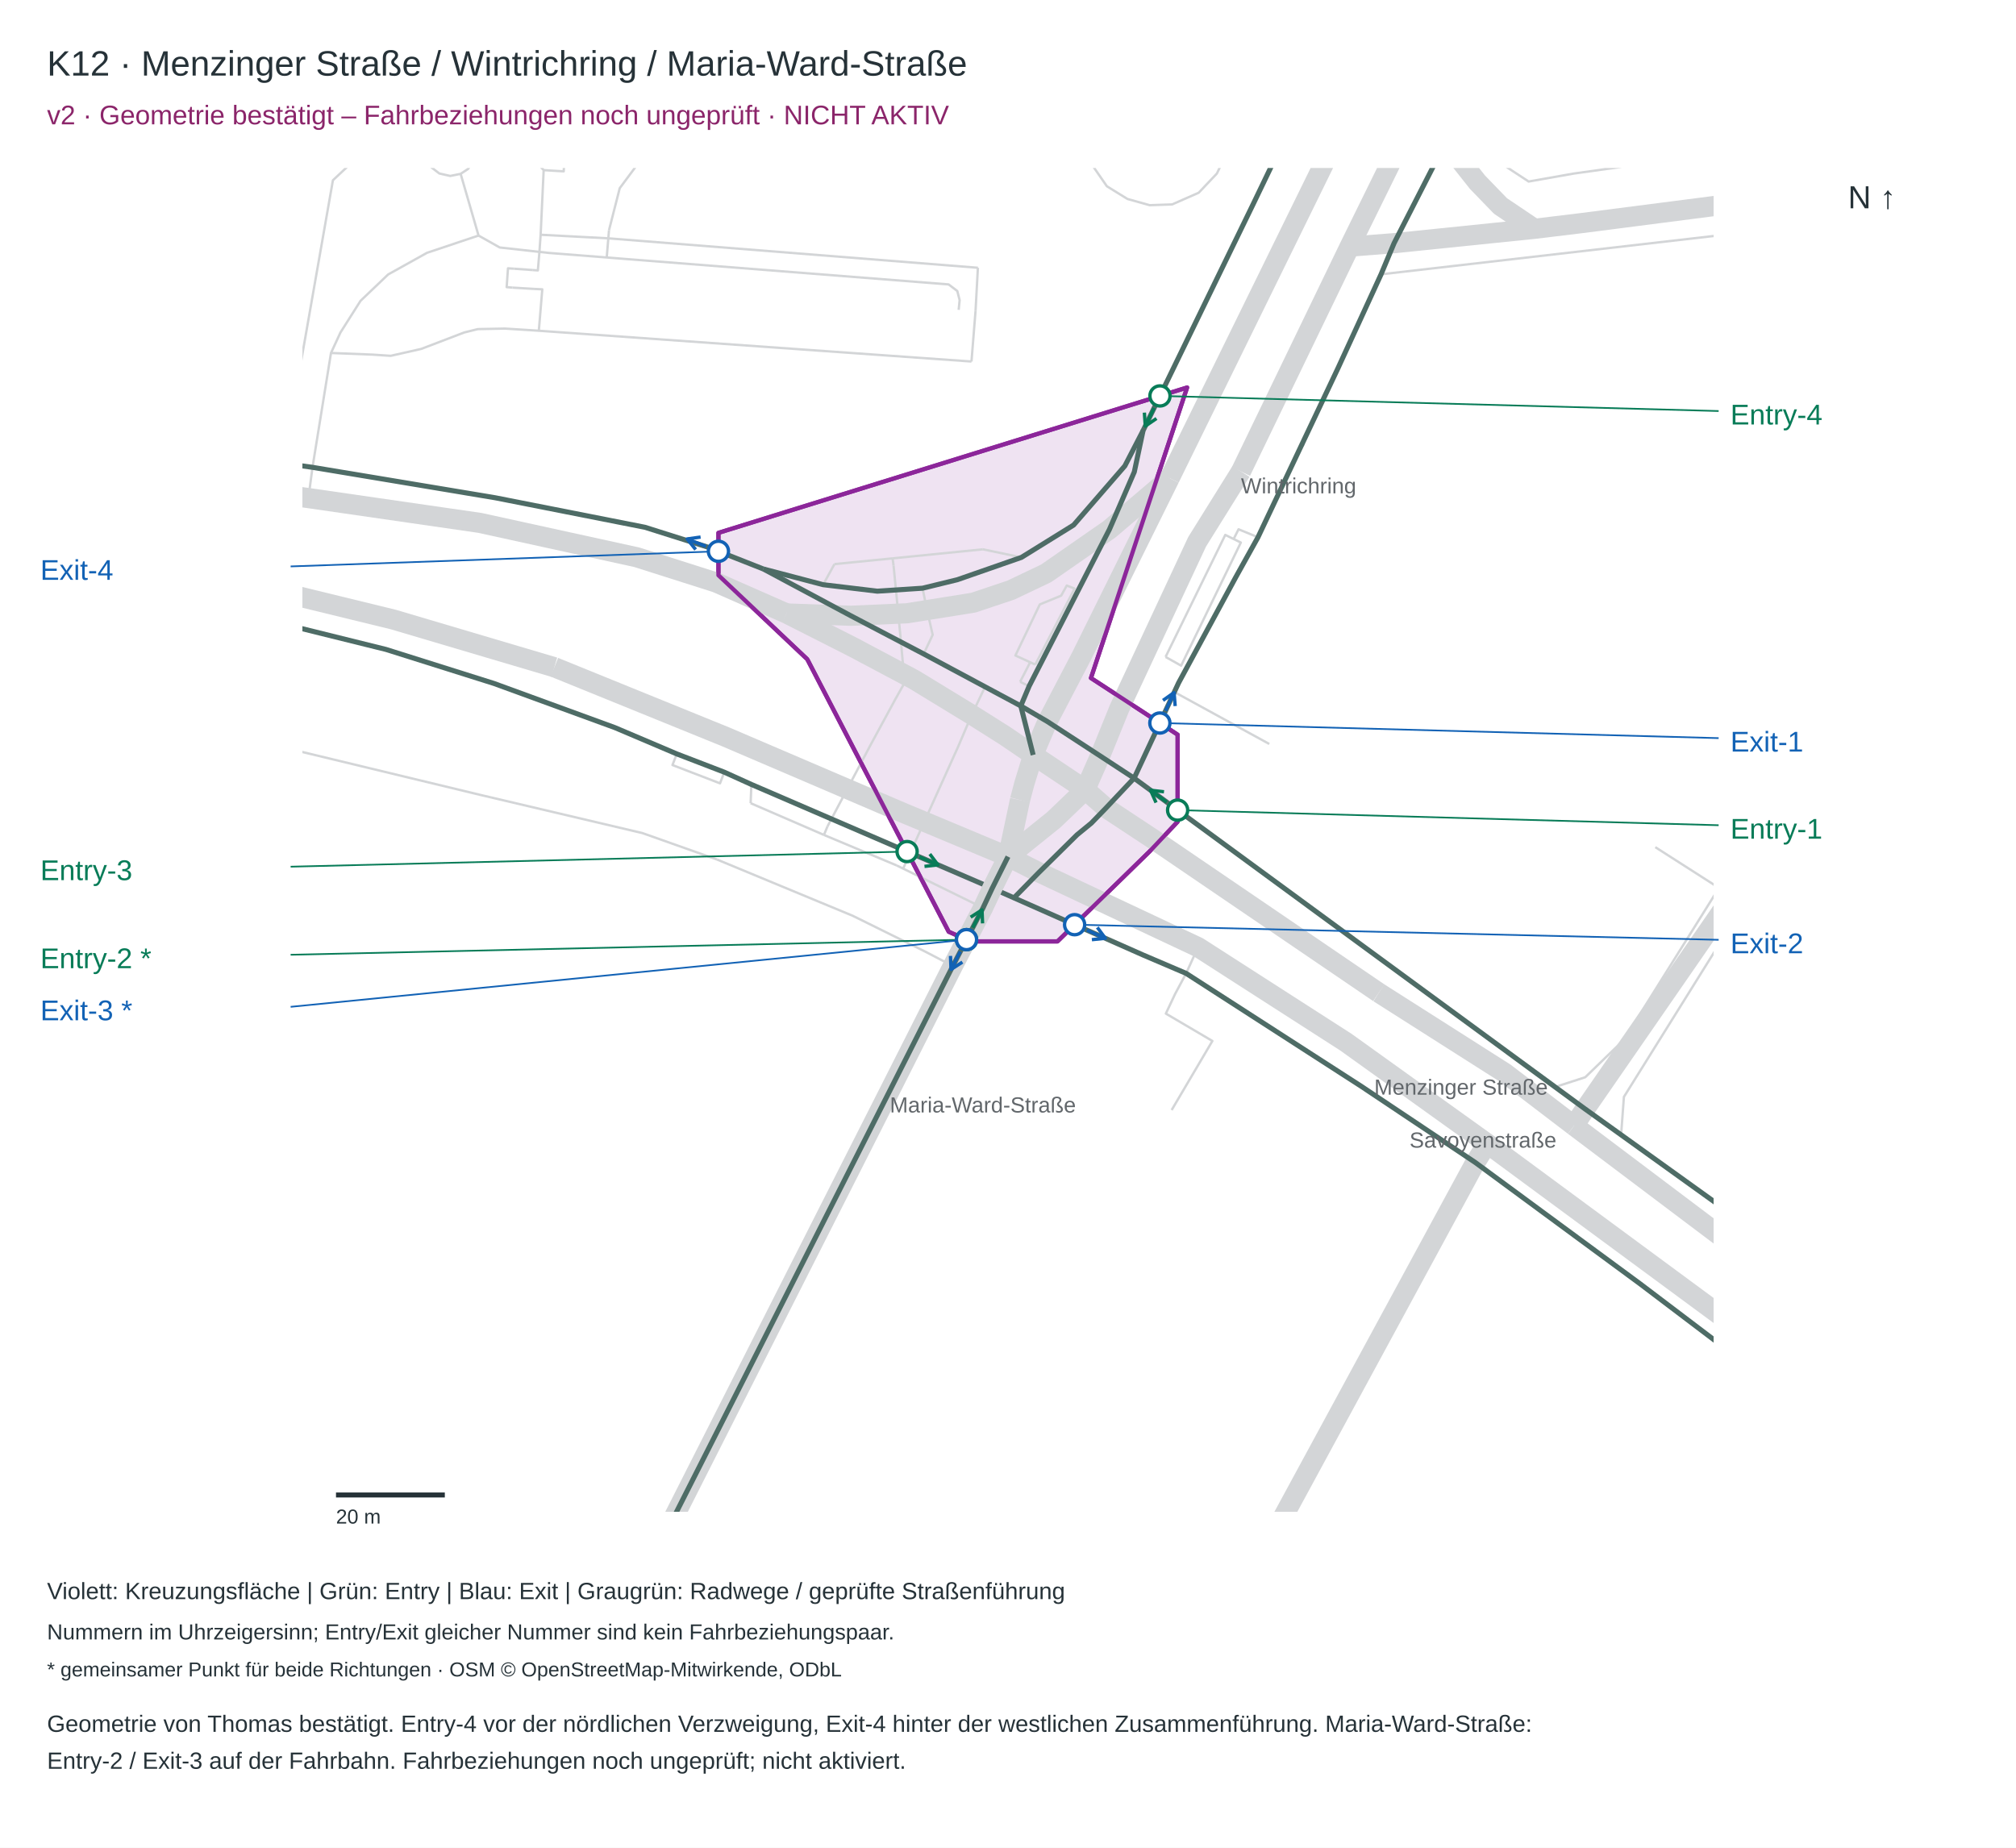
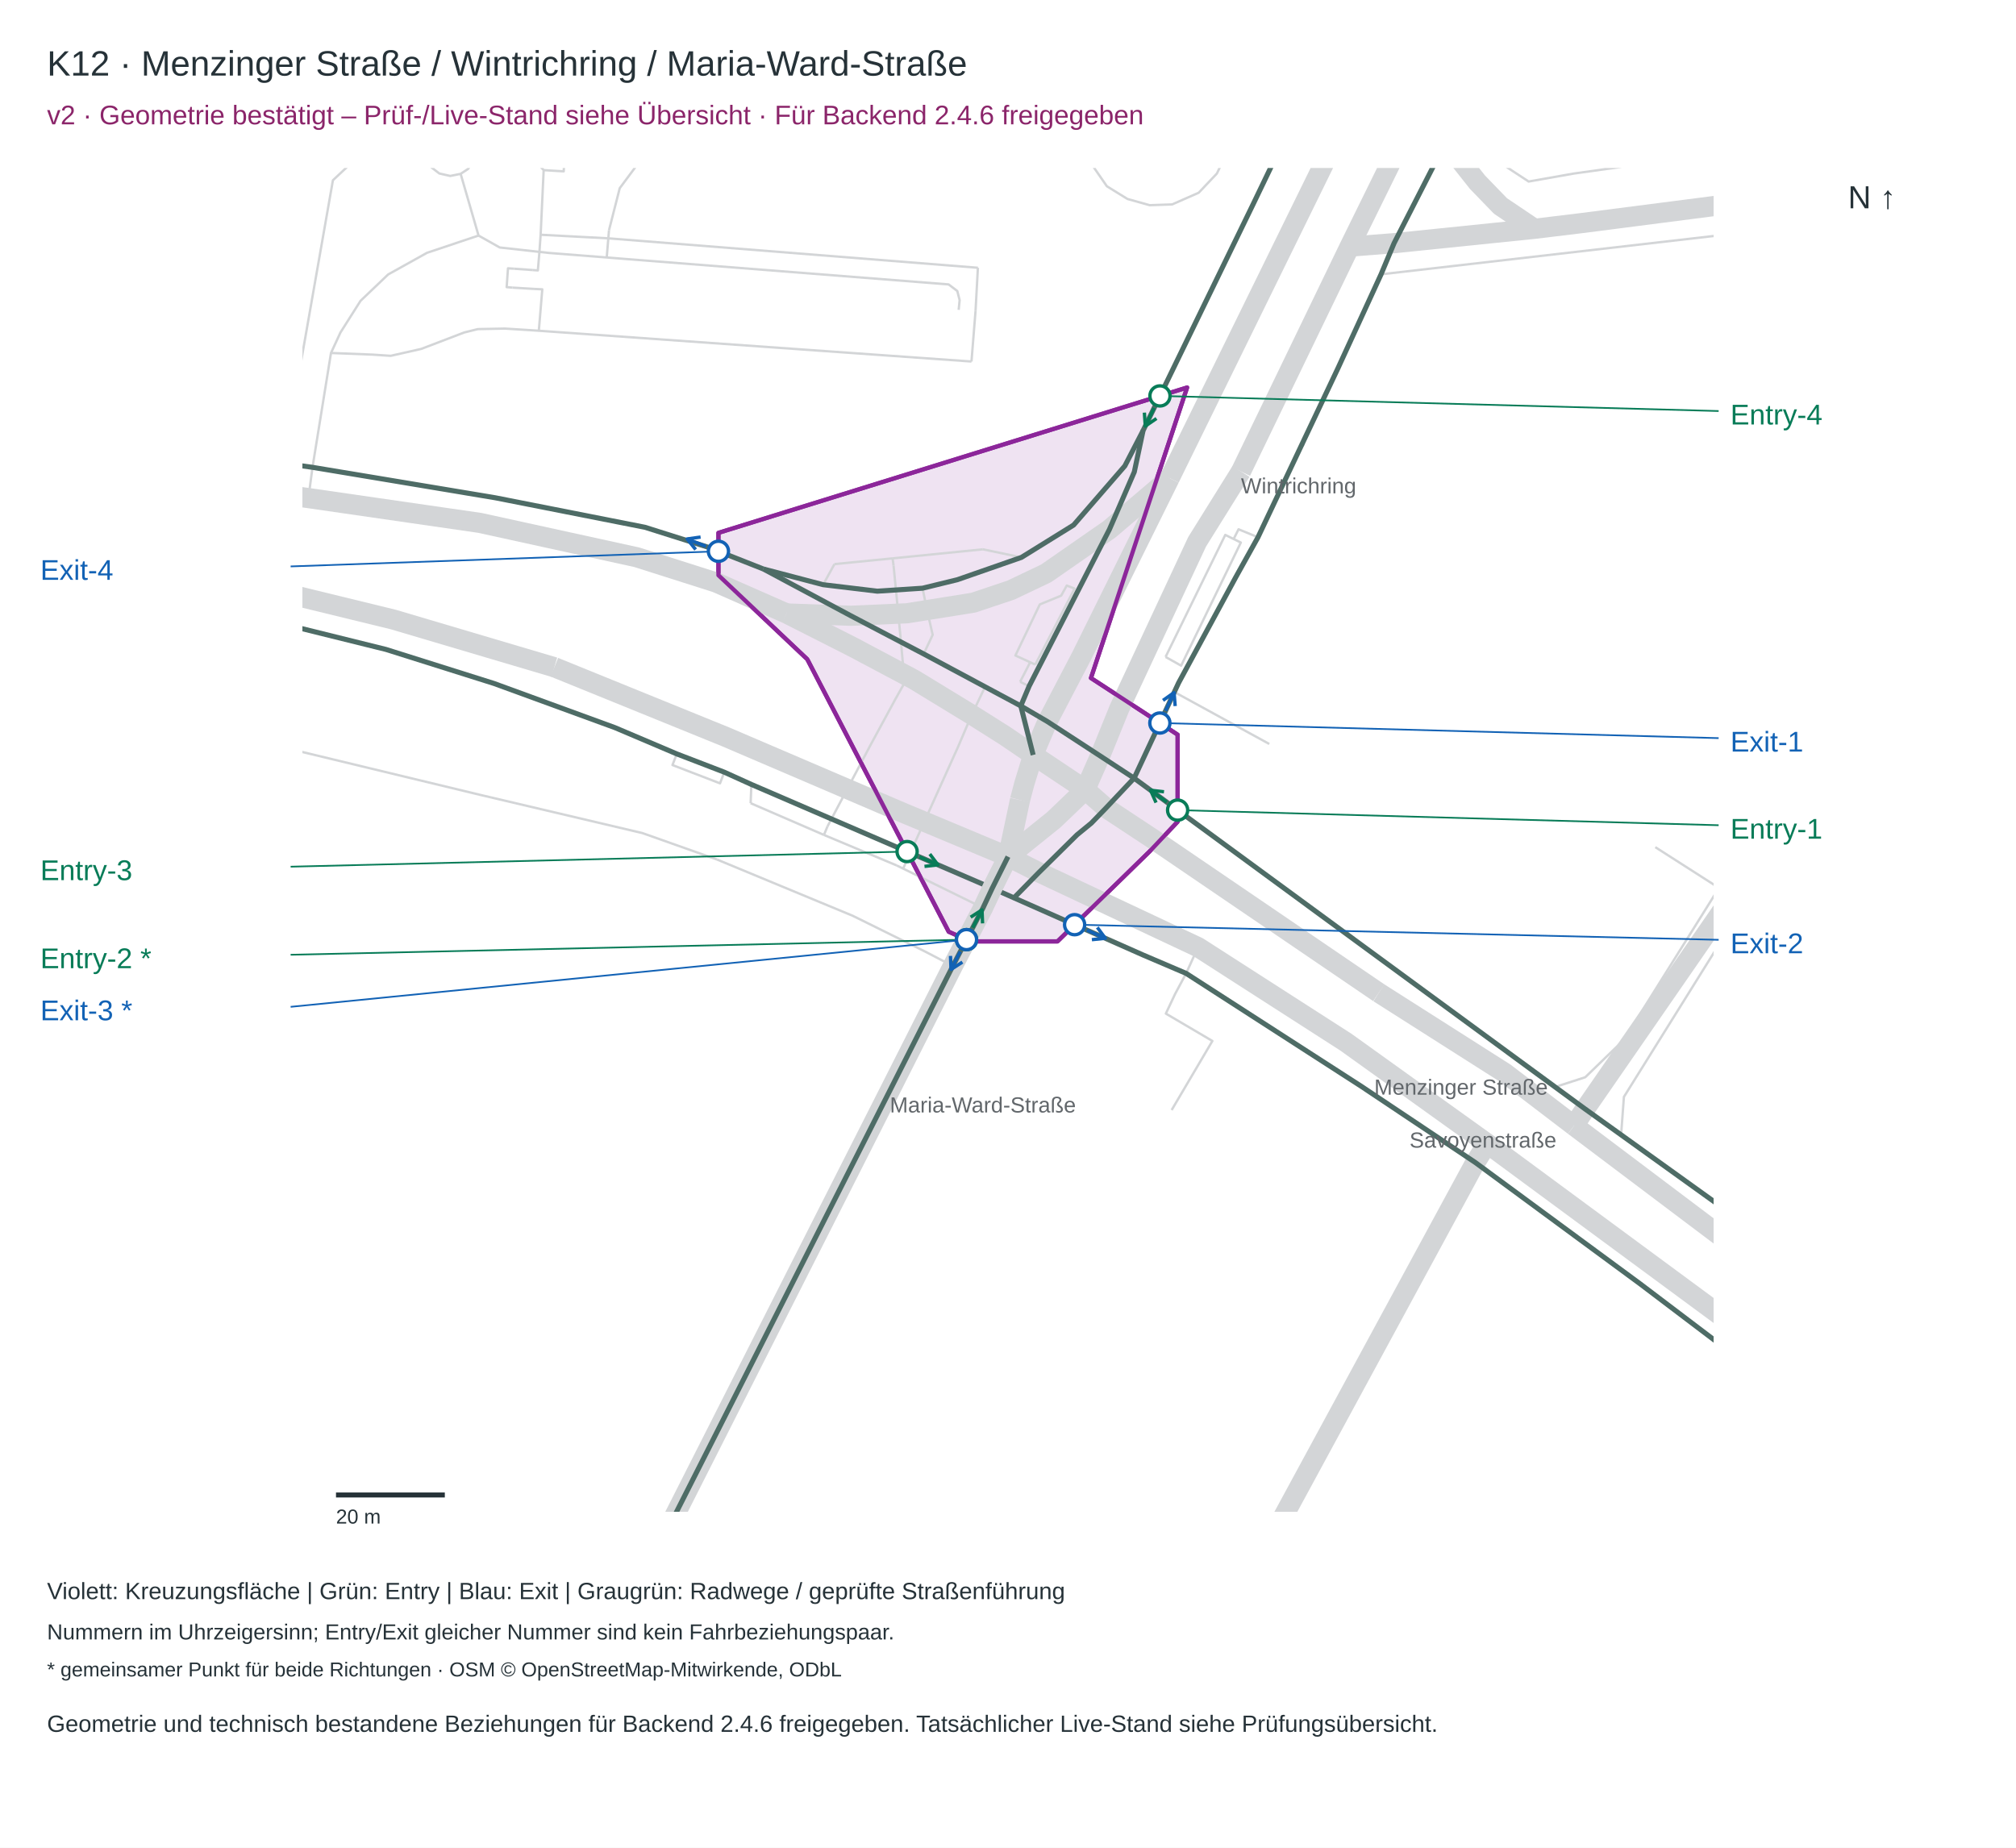
<svg xmlns="http://www.w3.org/2000/svg" width="1200" height="1100" viewBox="0 0 1200 1100">
  <rect width="1200" height="1100" fill="white" />
  <defs>
    <clipPath id="map">
      <rect x="180" y="100" width="840" height="800" />
    </clipPath>
  </defs>
  <text x="28" y="45" font-family="Arial,sans-serif" font-size="21" fill="#263238">K12 · Menzinger Straße / Wintrichring / Maria-Ward-Straße</text>
-   <text x="28" y="74" font-family="Arial,sans-serif" font-size="16" fill="#8b256a">v2 · Geometrie bestätigt – Fahrbeziehungen noch ungeprüft · NICHT AKTIV</text>
+   <text x="28" y="74" font-family="Arial,sans-serif" font-size="16" fill="#8b256a">v2 · Geometrie bestätigt – Prüf-/Live-Stand siehe Übersicht · Für Backend 2.4.6 freigegeben</text>
  <g clip-path="url(#map)">
    <polygon points="480.54,392.49 564.71,554.69 577.65,560.43 629.47,560.43 684.25,506.92 700.97,489.18 700.97,437.36 680.74,424.1 649.38,403.65 706.61,230.69 427.64,317.22 427.64,342.46 480.54,392.49" fill="#efe3f2" stroke="#8c269a" stroke-width="2.5" stroke-linejoin="round" />
    <polyline points="600.0,510.0 627.32,488.01 635.16,480.51 645.96,470.12" fill="none" stroke="#d3d5d7" stroke-width="12" stroke-linejoin="round" />
    <polyline points="936.92,670.19 943.51,660.2 1030.88,533.83 1100.42,416.15 1104.83,408.58 1109.56,399.24 1215.11,191.13 1223.14,153.17 1221.99,114.23 1221.48,96.74" fill="none" stroke="#d3d5d7" stroke-width="12" stroke-linejoin="round" />
    <polyline points="1878.73,1094.95 1862.14,1072.66 1755.96,927.8 1652.24,788.84 1609.8,745.4 1514.52,660.53 1403.1,581.71 1391.39,574.97 1256.69,497.38 1242.17,489.02 1124.21,421.05 1114.57,414.85 1104.83,408.58" fill="none" stroke="#d3d5d7" stroke-width="12" stroke-linejoin="round" />
    <polyline points="183.58,296.52 186.01,278.21 197.02,210.14 202.67,197.91 214.6,179.09 231.07,163.37 254.18,150.5 284.84,140.23" fill="none" stroke="#d3d5d7" stroke-width="1.4" stroke-linejoin="round" />
    <polyline points="197.02,210.14 221.69,211.11 232.56,211.83 250.72,207.72 276.26,197.95 284.41,195.93 300.55,195.61 315.99,196.58 320.73,196.9 578.26,215.22" fill="none" stroke="#d3d5d7" stroke-width="1.4" stroke-linejoin="round" />
    <polyline points="614.98,449.43 609.79,466.27 607.14,476.29" fill="none" stroke="#d3d5d7" stroke-width="12" stroke-linejoin="round" />
    <polyline points="614.98,449.43 598.08,437.93 578.43,425.52 544.04,404.54 507.15,384.96 468.17,365.21" fill="none" stroke="#d3d5d7" stroke-width="12" stroke-linejoin="round" />
    <polyline points="490.44,497.06 533.77,515.23" fill="none" stroke="#d3d5d7" stroke-width="1.4" stroke-linejoin="round" />
    <polyline points="492.53,492.04 518.02,443.8 533.15,415.9 538.48,406.42 535.91,378.08 531.89,336.76" fill="none" stroke="#d3d5d7" stroke-width="1.4" stroke-linejoin="round" />
    <polyline points="531.29,332.4 585.04,327.02" fill="none" stroke="#d3d5d7" stroke-width="1.4" stroke-linejoin="round" />
    <polyline points="534.47,1087.66 504.84,1087.45 485.72,1070.25 481.44,1050.82 479.66,1027.92 495.41,1026.55 582.76,1019.09 682.61,1010.51 687.58,1069.02 678.28,1076.74 587.21,1084.06 534.47,1087.66" fill="none" stroke="#d3d5d7" stroke-width="1.4" stroke-linejoin="round" />
    <polyline points="738.66,280.69 803.33,146.82 855.56,40.64 929.27,-109.23 1079.94,-417.36 1183.22,-629.21 1219.22,-708.1" fill="none" stroke="#d3d5d7" stroke-width="12" stroke-linejoin="round" />
    <polyline points="607.14,476.29 600.0,510.0" fill="none" stroke="#d3d5d7" stroke-width="12" stroke-linejoin="round" />
    <polyline points="585.14,540.47 537.59,517.1 533.77,515.23" fill="none" stroke="#d3d5d7" stroke-width="1.4" stroke-linejoin="round" />
    <polyline points="490.44,497.06 446.81,478.16" fill="none" stroke="#d3d5d7" stroke-width="1.4" stroke-linejoin="round" />
    <polyline points="531.29,332.4 496.71,335.82" fill="none" stroke="#d3d5d7" stroke-width="1.4" stroke-linejoin="round" />
    <polyline points="570.64,184.46 571.21,178.7 569.82,173.25 564.65,169.32 371.49,154.11 361.15,153.28 326.62,150.57 321.09,149.96 297.45,147.33 284.84,140.23 274.19,103.49" fill="none" stroke="#d3d5d7" stroke-width="1.4" stroke-linejoin="round" />
    <polyline points="258.13,77.85 254.71,82.11 252.96,87.3 253.34,93.43 256.44,99.38 261.49,103.27 268.01,104.75 274.19,103.49 278.59,100.6 282.15,95.52 283.4,88.96 282.3,83.76 279.48,79.22 274.89,75.76 268.64,74.17 263.2,74.97 258.13,77.85" fill="none" stroke="#d3d5d7" stroke-width="1.4" stroke-linejoin="round" />
    <polyline points="168.57,275.79 198.17,107.31 215.3,91.26 270.44,44.07 273.42,41.47" fill="none" stroke="#d3d5d7" stroke-width="1.4" stroke-linejoin="round" />
    <polyline points="612.58,408.47 607.21,405.91" fill="none" stroke="#d3d5d7" stroke-width="1.4" stroke-linejoin="round" />
    <polyline points="496.71,335.82 489.95,348.08" fill="none" stroke="#d3d5d7" stroke-width="1.4" stroke-linejoin="round" />
    <polyline points="585.04,327.02 608.01,331.82" fill="none" stroke="#d3d5d7" stroke-width="1.4" stroke-linejoin="round" />
    <polyline points="446.81,478.16 447.24,466.99" fill="none" stroke="#d3d5d7" stroke-width="1.4" stroke-linejoin="round" />
    <polyline points="713.12,563.87 706.03,579.48 699.46,591.74 693.96,603.42 721.66,619.71 697.4,660.85" fill="none" stroke="#d3d5d7" stroke-width="1.4" stroke-linejoin="round" />
    <polyline points="582.08,159.41 362.09,141.88 321.81,139.76 323.61,101.29 270.44,44.07" fill="none" stroke="#d3d5d7" stroke-width="1.4" stroke-linejoin="round" />
    <polyline points="362.5,137.05 368.89,112.03 387.6,86.87 412.11,69.45 452.75,49.44 475.96,26.87 492.09,-2.15 497.89,-33.77 503.06,-58.25" fill="none" stroke="#d3d5d7" stroke-width="1.4" stroke-linejoin="round" />
    <polyline points="215.3,91.26 205.1,79.01" fill="none" stroke="#d3d5d7" stroke-width="1.4" stroke-linejoin="round" />
    <polyline points="-21.92,99.3 -27.81,155.87 46.57,164.49 115.16,172.64" fill="none" stroke="#d3d5d7" stroke-width="1.4" stroke-linejoin="round" />
    <polyline points="1242.38,-860.1 1231.13,-833.17 1226.82,-822.86 1201.26,-761.64 1165.38,-683.62 1080.2,-505.87 1053.79,-449.08 958.56,-252.69 897.67,-125.96 696.22,284.66" fill="none" stroke="#d3d5d7" stroke-width="12" stroke-linejoin="round" />
    <polyline points="803.33,146.82 829.81,144.77 913.33,136.22 941.01,132.87 1195.08,100.13 1221.48,96.74 1244.02,93.61 1400.93,71.76 1540.42,52.36 1675.06,35.09 1832.29,14.54 1860.36,11.22 2002.41,-6.12 2129.89,-21.44 2352.17,-62.22 2573.34,-101.66 2585.32,-104.15 2597.25,-106.96 2846.05,-165.7 2861.35,-169.3 2881.77,-174.93 3135.89,-244.94 3333.04,-309.84 3350.52,-323.69 3365.29,-337.53 3392.53,-348.49 3506.33,-378.24 3585.47,-395.33 3671.81,-409.71 3732.36,-416.78 3786.61,-422.33 3817.49,-423.95 3846.74,-424.28 3871.91,-422.76 3960.41,-411.59 3990.93,-408.38" fill="none" stroke="#d3d5d7" stroke-width="12" stroke-linejoin="round" />
    <polyline points="696.22,284.66 660.39,315.13 622.73,341.3 601.68,351.32 579.34,358.79 563.64,361.31 551.78,363.19 539.93,365.1 506.45,366.58 468.17,365.21" fill="none" stroke="#d3d5d7" stroke-width="12" stroke-linejoin="round" />
    <polyline points="645.96,470.12 614.98,449.43" fill="none" stroke="#d3d5d7" stroke-width="12" stroke-linejoin="round" />
    <polyline points="936.92,670.19 895.65,638.68 820.72,591.01" fill="none" stroke="#d3d5d7" stroke-width="12" stroke-linejoin="round" />
    <polyline points="398.59,908.15 457.22,937.06 483.22,945.43 728.54,924.7 747.66,925.38" fill="none" stroke="#d3d5d7" stroke-width="12" stroke-linejoin="round" />
    <polyline points="308.97,1076.2 364.83,1105.91 431.35,1121.09 475.33,1119.61 517.63,1115.82 535.38,1114.24 615.13,1107.13 699.42,1099.63 759.06,1094.3 760.33,1094.19 895.6,1083.7 916.48,1090.51 962.58,1129.02 1002.69,1162.51 1022.17,1193.3" fill="none" stroke="#d3d5d7" stroke-width="12" stroke-linejoin="round" />
    <polyline points="759.06,1094.3 745.95,938.22 747.66,925.38 758.34,913.02 878.17,692.07 885.21,680.75" fill="none" stroke="#d3d5d7" stroke-width="12" stroke-linejoin="round" />
    <polyline points="475.33,1119.61 469.37,1028.79 449.55,972.65 454.15,951.31 457.22,937.06" fill="none" stroke="#d3d5d7" stroke-width="1.4" stroke-linejoin="round" />
    <polyline points="578.36,954.66 582.76,1019.09 587.21,1084.06" fill="none" stroke="#d3d5d7" stroke-width="1.4" stroke-linejoin="round" />
    <polyline points="479.66,1027.92 474.35,1028.39 469.37,1028.79 358.6,1038.31 334.48,1028.46" fill="none" stroke="#d3d5d7" stroke-width="1.4" stroke-linejoin="round" />
    <polyline points="495.41,1026.55 495.0,1017.29 486.49,1003.95 485.75,987.04 497.84,969.62 514.58,960.54 532.45,965.66 548.06,963.67 562.75,954.77 578.36,954.66 591.75,960.54 618.42,961.4 639.42,957.44 652.76,949.18 670.34,948.35 677.65,955.88 681.69,997.71 682.61,1010.51" fill="none" stroke="#d3d5d7" stroke-width="1.4" stroke-linejoin="round" />
    <polyline points="426.78,511.69 382.34,495.94 285.88,473.22 171.96,445.75 163.5,448.67 158.18,452.24 152.7,456.35 146.59,463.63 140.55,495.94 109.94,652.88" fill="none" stroke="#d3d5d7" stroke-width="1.4" stroke-linejoin="round" />
    <polyline points="317.21,160.78 306.1,159.98" fill="none" stroke="#d3d5d7" stroke-width="1.4" stroke-linejoin="round" />
    <polyline points="305.12,171.23 317.77,171.99" fill="none" stroke="#d3d5d7" stroke-width="1.4" stroke-linejoin="round" />
    <polyline points="306.1,159.98 302.38,159.73 301.58,170.94 305.12,171.23" fill="none" stroke="#d3d5d7" stroke-width="1.4" stroke-linejoin="round" />
    <polyline points="321.81,139.76 321.09,149.96 320.15,160.99 317.21,160.78" fill="none" stroke="#d3d5d7" stroke-width="1.4" stroke-linejoin="round" />
    <polyline points="205.1,79.01 192.81,86.87 186.34,86.87 177.97,84.92 171.5,80.41 165.71,75.26" fill="none" stroke="#d3d5d7" stroke-width="1.4" stroke-linejoin="round" />
    <polyline points="468.17,365.21 426.3,346.78 379.04,331.75 285.54,311.27 183.58,296.52 171.48,294.86" fill="none" stroke="#d3d5d7" stroke-width="12" stroke-linejoin="round" />
    <polyline points="696.22,284.66 643.62,390.95 635.28,406.92 623.47,429.56 614.98,449.43" fill="none" stroke="#d3d5d7" stroke-width="12" stroke-linejoin="round" />
    <polyline points="329.96,397.22 431.9,438.65 538.15,484.15 550.2,489.16 600.0,510.0" fill="none" stroke="#d3d5d7" stroke-width="12" stroke-linejoin="round" />
    <polyline points="820.72,591.01 686.38,499.51 658.34,481.01 645.96,470.12" fill="none" stroke="#d3d5d7" stroke-width="12" stroke-linejoin="round" />
    <polyline points="616.23,395.64 613.2,394.27 604.4,390.23 618.93,359.83 631.65,354.61 634.99,348.58 639.63,350.39 616.23,395.64" fill="none" stroke="#d3d5d7" stroke-width="1.4" stroke-linejoin="round" />
    <polyline points="531.29,332.4 531.89,336.76" fill="none" stroke="#d3d5d7" stroke-width="1.4" stroke-linejoin="round" />
    <polyline points="490.44,497.06 492.53,492.04" fill="none" stroke="#d3d5d7" stroke-width="1.4" stroke-linejoin="round" />
    <polyline points="607.21,405.91 613.2,394.27" fill="none" stroke="#d3d5d7" stroke-width="1.4" stroke-linejoin="round" />
    <polyline points="-2228.8,-63.41 -2081.24,-39.72 -1937.93,-13.29 -1345.52,99.48 -1091.57,144.62 -917.75,172.64 -840.53,185.33 -667.47,213.45 -552.02,231.77 -478.07,243.63 -461.74,246.26 -432.45,250.95 -402.44,255.49 -375.05,259.64 -291.19,273.05 -255.79,277.67 -9.89,318.55 113.16,339.32 234.08,368.81 329.96,397.22" fill="none" stroke="#d3d5d7" stroke-width="12" stroke-linejoin="round" />
    <polyline points="774.88,264.69 776.32,265.26" fill="none" stroke="#d3d5d7" stroke-width="1.4" stroke-linejoin="round" />
    <polyline points="402.85,448.82 400.28,455.45 428.58,466.34 431.13,459.7 402.85,448.82" fill="none" stroke="#d3d5d7" stroke-width="1.4" stroke-linejoin="round" />
    <polyline points="693.79,391.09 703.05,396.28 738.59,322.99 734.31,320.89 729.33,318.44 693.79,391.09" fill="none" stroke="#d3d5d7" stroke-width="1.4" stroke-linejoin="round" />
    <polyline points="748.79,319.85 737.24,315.09 734.31,320.89" fill="none" stroke="#d3d5d7" stroke-width="1.4" stroke-linejoin="round" />
    <polyline points="-150.31,100.39 -128.43,102.62 -104.07,97.54 -101.3,89.28 -21.92,99.3 54.65,108.97 135.55,119.17 145.22,131.14 139.86,185.55" fill="none" stroke="#d3d5d7" stroke-width="1.4" stroke-linejoin="round" />
    <polyline points="115.16,172.64 115.66,181.58 139.86,185.55" fill="none" stroke="#d3d5d7" stroke-width="1.4" stroke-linejoin="round" />
    <polyline points="139.86,185.55 133.07,253.58 131.37,269.91" fill="none" stroke="#d3d5d7" stroke-width="1.4" stroke-linejoin="round" />
    <polyline points="1519.78,1129.16 1363.13,997.82 1219.56,883.16 936.92,670.19" fill="none" stroke="#d3d5d7" stroke-width="12" stroke-linejoin="round" />
    <polyline points="600.0,510.0 618.45,519.34 713.12,563.87 801.14,620.43 885.21,680.75 1104.18,842.24 1331.17,1020.78 1377.34,1060.41" fill="none" stroke="#d3d5d7" stroke-width="12" stroke-linejoin="round" />
    <polyline points="131.37,269.91 128.67,287.94" fill="none" stroke="#d3d5d7" stroke-width="1.4" stroke-linejoin="round" />
    <polyline points="567.15,575.08 550.56,566.43 507.58,545.19 426.78,511.69" fill="none" stroke="#d3d5d7" stroke-width="1.4" stroke-linejoin="round" />
    <polyline points="580.67,185.19 582.08,159.41" fill="none" stroke="#d3d5d7" stroke-width="1.4" stroke-linejoin="round" />
    <polyline points="578.26,215.22 580.67,185.19" fill="none" stroke="#d3d5d7" stroke-width="1.4" stroke-linejoin="round" />
    <polyline points="361.15,153.28 362.09,141.88 362.5,137.05" fill="none" stroke="#d3d5d7" stroke-width="1.4" stroke-linejoin="round" />
    <polyline points="161.84,65.56 158.18,80.02 145.22,131.14" fill="none" stroke="#d3d5d7" stroke-width="1.4" stroke-linejoin="round" />
    <polyline points="171.48,294.86 128.67,287.94 -115.18,248.43 -220.46,231.37 -375.86,206.28 -394.28,203.29 -422.42,198.38" fill="none" stroke="#d3d5d7" stroke-width="12" stroke-linejoin="round" />
    <polyline points="537.59,517.1 541.8,507.76 550.2,489.16 565.63,454.91 570.28,444.6 578.43,425.52 586.36,408.87" fill="none" stroke="#d3d5d7" stroke-width="1.4" stroke-linejoin="round" />
    <polyline points="549.79,389.29 555.17,377.93 551.78,363.19 549.14,350.17" fill="none" stroke="#d3d5d7" stroke-width="1.4" stroke-linejoin="round" />
    <polyline points="171.96,445.75 150.01,439.44 146.59,463.63" fill="none" stroke="#d3d5d7" stroke-width="1.4" stroke-linejoin="round" />
    <polyline points="150.01,439.44 -181.98,363.29" fill="none" stroke="#d3d5d7" stroke-width="1.4" stroke-linejoin="round" />
    <polyline points="1255.15,110.45 1185.29,275.0 1119.98,396.5 1119.69,405.19 1395.11,561.31 1459.61,412.29 1482.84,344.58 1505.42,241.36 1519.61,137.52 1522.19,93.03 1515.74,74.32 1503.48,69.81 1255.15,110.45" fill="none" stroke="#d3d5d7" stroke-width="1.4" stroke-linejoin="round" />
    <polyline points="822.06,163.3 1086.62,132.83 1196.59,116.57 1203.02,157.64 1194.02,204.29 1098.69,392.86 1089.65,410.71 1038.69,503.83 1023.2,528.6 966.67,618.96 943.6,641.31 925.66,647.11" fill="none" stroke="#d3d5d7" stroke-width="1.4" stroke-linejoin="round" />
    <polyline points="964.94,675.6 966.62,652.99 1111.03,421.49 1239.18,494.46 1253.69,502.72 1385.33,577.67 1388.33,586.26 1232.14,848.15 1210.28,859.08" fill="none" stroke="#d3d5d7" stroke-width="1.4" stroke-linejoin="round" />
    <polyline points="1089.65,410.71 1100.42,416.15 1111.03,421.49 1114.57,414.85 1119.69,405.19 1109.56,399.24 1098.69,392.86" fill="none" stroke="#d3d5d7" stroke-width="1.4" stroke-linejoin="round" />
    <polyline points="913.33,136.22 893.15,122.63 879.44,108.46 867.2,92.99 862.97,79.87 855.56,40.64" fill="none" stroke="#d3d5d7" stroke-width="12" stroke-linejoin="round" />
    <polyline points="645.96,470.12 654.83,450.01 666.28,421.77 712.57,322.55 738.66,280.69" fill="none" stroke="#d3d5d7" stroke-width="12" stroke-linejoin="round" />
    <polyline points="701.99,1135.33 699.42,1099.63" fill="none" stroke="#d3d5d7" stroke-width="1.4" stroke-linejoin="round" />
    <polyline points="617.77,1138.03 615.13,1107.13" fill="none" stroke="#d3d5d7" stroke-width="1.4" stroke-linejoin="round" />
    <polyline points="879.76,46.38 881.08,63.57 887.04,83.95 896.61,99.34 909.91,108.07 936.63,103.34 1004.09,93.9 1087.61,83.08 1174.08,72.88 1192.36,70.89 1191.86,64.44 1193.11,-2.77 1194.21,-12.97 1197.44,-39.18 1199.82,-50.36 1207.87,-69.14 1244.79,-150.16 1261.19,-185.81 1281.94,-231.28 1288.29,-239.75 1324.22,-225.33 1328.67,-222.23 1328.91,-211.27 1320.95,-195.48 1315.01,-183.58 1308.66,-175.75 1282.57,-170.89 1264.29,-131.77 1252.12,-106.78 1242.55,-81.08 1233.73,-49.56 1225.07,64.91 1372.39,44.79 1396.08,41.76 1562.71,20.6 1640.7,9.64 1652.82,7.83 1652.82,-6.88 1653.47,-17.66 1652.1,-28.08 1650.68,-38.75 1644.62,-81.91 1643.15,-92.22 1639.06,-103.68 1634.97,-108.59 1625.16,-112.52 1614.56,-112.33 1594.26,-109.88 1580.38,-109.74 1572.28,-112.77 1564.03,-128.38 1561.07,-144.89 1548.64,-246.35 1540.8,-301.84 1533.27,-314.6 1524.62,-321.31 1514.64,-325.56 1505.81,-325.89 1444.61,-319.18 1424.09,-325.63 1387.97,-336.99 1442.9,-461.85 1469.5,-522.71 1491.31,-566.87 1525.29,-637.65 1536.62,-661.41 1519.06,-671.61 1458.89,-707.88 1440.73,-720.57 1399.35,-745.85 1396.89,-760.77" fill="none" stroke="#d3d5d7" stroke-width="1.4" stroke-linejoin="round" />
    <polyline points="755.52,442.9 699.01,411.97" fill="none" stroke="#d3d5d7" stroke-width="1.4" stroke-linejoin="round" />
    <polyline points="985.3,504.34 1023.2,528.6 1030.88,533.83" fill="none" stroke="#d3d5d7" stroke-width="1.4" stroke-linejoin="round" />
    <polyline points="320.73,196.9 322.79,172.24 317.77,171.99" fill="none" stroke="#d3d5d7" stroke-width="1.4" stroke-linejoin="round" />
    <polyline points="323.61,101.29 335.54,102.01 338.5,52.29" fill="none" stroke="#d3d5d7" stroke-width="1.4" stroke-linejoin="round" />
    <polyline points="894.74,-270.65 889.13,-232.11 858.33,-159.21 847.19,-140.35 825.74,-119.73 816.41,-102.46 786.09,-38.53 785.03,-21.98 771.68,5.56 724.33,103.31 713.51,114.74 697.71,121.69 684.34,122.16 671.11,118.45 658.85,110.88 650.48,98.8 648.36,85.24 649.01,72.98 684.82,-3.45 691.91,-10.88 701.92,-16.36 714.16,-17.8 725.46,-16.03 771.68,5.56" fill="none" stroke="#d3d5d7" stroke-width="1.4" stroke-linejoin="round" />
    <polyline points="308.97,1076.2 334.48,1028.46 398.59,908.15" fill="none" stroke="#d3d5d7" stroke-width="12" stroke-linejoin="round" />
    <polyline points="508.5,-196.09 503.47,-128.09 500.49,-76.97 503.06,-58.25 542.6,-0.35" fill="none" stroke="#d3d5d7" stroke-width="1.4" stroke-linejoin="round" />
    <polyline points="680.39,256.39 669.55,277.38 639.05,312.57 608.01,331.82 569.84,345.12 549.14,350.17 522.2,351.94 489.95,348.08 454.39,338.74" fill="none" stroke="#4e6c66" stroke-width="3" stroke-linejoin="round" />
    <polyline points="-2680.31,-79.09 -2598.37,-71.88 -2554.68,-68.17 -2508.24,-72.31 -2471.52,-77.61 -2292.89,-52.95 -2210.16,-40.73 -2057.04,-16.75 -1872.21,19.23 -1427.98,104.1 -1348.7,119.39 -1252.72,136.87 -1218.95,142.79 -1094.72,164.6 -920.54,191.13 -843.24,202.74 -669.98,230.11 -554.37,248.03 -464.05,262.34 -434.9,266.96 -404.91,271.54 -377.45,276.01 -364.46,277.99 -286.45,291.19 -258.55,296.13 -163.06,311.2 -6.79,337.48 82.07,351.47 110.9,357.2 229.75,386.62 294.03,406.88 366.01,433.17 402.85,448.82 431.13,459.7 447.24,466.99 541.8,507.76 590.62,528.78 603.56,534.52 680.54,568.59 706.03,579.48 810.52,646.86 878.17,692.07 976.21,764.26 1052.76,822.27 1199.0,933.35 1320.78,1032.39 1392.85,1095.02 1486.33,1176.18 1529.43,1215.98 1569.51,1259.68 1597.36,1298.91 1602.77,1311.27 1614.41,1337.81 1624.08,1363.44 1636.01,1459.02 1641.54,1568.7 1646.57,1647.88 1649.88,1701.71 1650.97,1731.38 1651.01,1739.13 1651.09,1750.74 1649.04,1906.86 1648.78,2063.62 1644.59,2241.98 1644.71,2257.48 1646.4,2285.64" fill="none" stroke="#4e6c66" stroke-width="3" stroke-linejoin="round" />
    <polyline points="398.59,908.15 529.66,649.28 567.15,575.08 579.65,551.03 585.14,540.47 590.62,528.78 600.0,510.0" fill="none" stroke="#d3d5d7" stroke-width="12" stroke-linejoin="round" />
    <polyline points="398.59,908.15 529.66,649.28 567.15,575.08 579.65,551.03 585.14,540.47 590.62,528.78 600.0,510.0" fill="none" stroke="#4e6c66" stroke-width="3" stroke-linejoin="round" />
    <polyline points="1444.32,-1712.68 1443.5,-1677.2 1438.31,-1648.0 1429.86,-1604.95 1325.9,-1190.22 1235.99,-917.9 1232.76,-908.34 1226.68,-890.28 1220.55,-872.07 1213.72,-856.5 1207.63,-842.62 1205.13,-836.92 1185.77,-792.75 1104.34,-620.52 1027.99,-460.04 929.94,-261.28 928.53,-258.36 745.71,121.98 686.67,243.49 680.39,256.39 675.18,280.95 660.39,315.13 612.58,408.47 607.62,420.26" fill="none" stroke="#4e6c66" stroke-width="3" stroke-linejoin="round" />
    <polyline points="675.06,463.27 699.01,411.97 701.53,406.56 735.61,343.57 748.79,319.85 774.88,264.69 796.55,218.9 822.06,163.3 829.81,144.77 862.97,79.87 879.76,46.38 938.94,-71.77 1026.96,-259.58 1065.63,-339.73 1122.81,-445.41 1203.52,-608.52 1274.73,-755.11 1288.05,-783.2 1298.85,-805.99 1305.22,-819.43 1327.06,-862.63 1330.23,-868.9 1370.03,-975.95 1389.78,-1035.87 1413.46,-1137.11 1486.91,-1431.53 1528.1,-1579.46 1547.22,-1620.49 1555.69,-1633.97 1560.71,-1638.08" fill="none" stroke="#4e6c66" stroke-width="3" stroke-linejoin="round" />
    <polyline points="607.62,420.26 614.98,449.43" fill="none" stroke="#4e6c66" stroke-width="3" stroke-linejoin="round" />
    <polyline points="454.39,338.74 421.56,325.8 383.88,313.9 294.82,296.34 186.01,278.21 168.57,275.79 131.37,269.91 51.79,257.29 35.92,254.77 -118.64,230.04 -211.47,214.53 -371.94,188.47 -390.94,181.76 -418.4,177.25 -450.17,172.28 -458.95,171.27 -479.44,172.39 -492.5,170.33 -557.55,161.1 -717.98,136.73 -922.58,105.29 -1060.69,82.65 -1075.7,79.98 -1121.17,71.87 -1193.39,58.38 -1367.04,28.02 -1495.13,2.86 -1762.33,-48.77 -1958.2,-86.7 -2057.21,-108.69 -2165.38,-146.69 -2254.17,-189.64 -2306.55,-220.28 -2431.89,-285.54 -2490.97,-312.98 -2556.19,-327.69 -2622.4,-327.72 -2690.77,-315.0 -2725.35,-310.35 -2751.32,-304.14" fill="none" stroke="#4e6c66" stroke-width="3" stroke-linejoin="round" />
    <polyline points="1218.31,866.15 1210.28,859.08 1090.78,765.99 964.94,675.6 943.51,660.2 925.66,647.11 675.06,463.27" fill="none" stroke="#4e6c66" stroke-width="3" stroke-linejoin="round" />
    <polyline points="675.06,463.27 654.83,450.01 623.47,429.56 607.62,420.26 586.36,408.87 549.79,389.29 506.45,366.58 454.39,338.74" fill="none" stroke="#4e6c66" stroke-width="3" stroke-linejoin="round" />
    <polyline points="603.56,534.52 618.45,519.34 641.1,496.98 649.59,490.03 658.34,481.01 675.06,463.27" fill="none" stroke="#4e6c66" stroke-width="3" stroke-linejoin="round" />
    <polyline points="480.54,392.49 564.71,554.69 577.65,560.43 629.47,560.43 684.25,506.92 700.97,489.18 700.97,437.36 680.74,424.1 649.38,403.65 706.61,230.69 427.64,317.22 427.64,342.46 480.54,392.49" fill="none" stroke="#8c269a" stroke-width="2.5" stroke-linejoin="round" />
  </g>
  <text x="839" y="683.19" font-family="Arial,sans-serif" font-size="13" fill="#62676b">Savoyenstraße</text>
  <text x="738.66" y="293.69" font-family="Arial,sans-serif" font-size="13" fill="#62676b">Wintrichring</text>
  <text x="818" y="651.68" font-family="Arial,sans-serif" font-size="13" fill="#62676b">Menzinger Straße</text>
  <text x="529.66" y="662.28" font-family="Arial,sans-serif" font-size="13" fill="#62676b">Maria-Ward-Straße</text>
  <polyline points="690.46,235.7 1023,244.7" fill="none" stroke="#087c58" stroke-width="1" stroke-linejoin="round" />
  <circle cx="690.46" cy="235.7" r="6" fill="#ffffff" stroke="#087c58" stroke-width="2" />
  <text x="1030" y="252.7" font-family="Arial,sans-serif" font-size="17" fill="#087c58">Entry-4</text>
  <polyline points="686.964,242.896 681.719,253.689" fill="none" stroke="#087c58" stroke-width="2" stroke-linejoin="round" />
  <polyline points="681.181,245.645 681.719,253.689 688.376,249.141" fill="none" stroke="#087c58" stroke-width="2" stroke-linejoin="round" />
  <polyline points="690.39,430.43 1023,439.43" fill="none" stroke="#1262b5" stroke-width="1" stroke-linejoin="round" />
  <circle cx="690.39" cy="430.43" r="6" fill="#ffffff" stroke="#1262b5" stroke-width="2" />
  <text x="1030" y="447.43" font-family="Arial,sans-serif" font-size="17" fill="#1262b5">Exit-1</text>
  <polyline points="693.774,423.181 698.851,412.308" fill="none" stroke="#1262b5" stroke-width="2" stroke-linejoin="round" />
  <polyline points="699.514,420.343 698.851,412.308 692.265,416.958" fill="none" stroke="#1262b5" stroke-width="2" stroke-linejoin="round" />
  <polyline points="700.97,482.28 1023,491.28" fill="none" stroke="#087c58" stroke-width="1" stroke-linejoin="round" />
  <circle cx="700.97" cy="482.28" r="6" fill="#ffffff" stroke="#087c58" stroke-width="2" />
  <text x="1030" y="499.28" font-family="Arial,sans-serif" font-size="17" fill="#087c58">Entry-1</text>
  <polyline points="694.52,477.548 684.844,470.45" fill="none" stroke="#087c58" stroke-width="2" stroke-linejoin="round" />
  <polyline points="692.854,471.365 684.844,470.45 688.122,477.816" fill="none" stroke="#087c58" stroke-width="2" stroke-linejoin="round" />
  <polyline points="639.65,550.49 1023,559.49" fill="none" stroke="#1262b5" stroke-width="1" stroke-linejoin="round" />
  <circle cx="639.65" cy="550.49" r="6" fill="#ffffff" stroke="#1262b5" stroke-width="2" />
  <text x="1030" y="567.49" font-family="Arial,sans-serif" font-size="17" fill="#1262b5">Exit-2</text>
  <polyline points="646.965,553.728 657.939,558.585" fill="none" stroke="#1262b5" stroke-width="2" stroke-linejoin="round" />
  <polyline points="649.919,559.409 657.939,558.585 653.157,552.094" fill="none" stroke="#1262b5" stroke-width="2" stroke-linejoin="round" />
  <polyline points="427.64,328.2 173,337.2" fill="none" stroke="#1262b5" stroke-width="1" stroke-linejoin="round" />
  <circle cx="427.64" cy="328.2" r="6" fill="#ffffff" stroke="#1262b5" stroke-width="2" />
  <text x="24" y="345.2" font-family="Arial,sans-serif" font-size="17" fill="#1262b5">Exit-4</text>
  <polyline points="420.198,325.265 409.034,320.864" fill="none" stroke="#1262b5" stroke-width="2" stroke-linejoin="round" />
  <polyline points="417.013,319.71 409.034,320.864 414.079,327.153" fill="none" stroke="#1262b5" stroke-width="2" stroke-linejoin="round" />
  <polyline points="539.94,506.96 173,515.96" fill="none" stroke="#087c58" stroke-width="1" stroke-linejoin="round" />
  <circle cx="539.94" cy="506.96" r="6" fill="#ffffff" stroke="#087c58" stroke-width="2" />
  <text x="24" y="523.96" font-family="Arial,sans-serif" font-size="17" fill="#087c58">Entry-3</text>
  <polyline points="547.286,510.128 558.305,514.88" fill="none" stroke="#087c58" stroke-width="2" stroke-linejoin="round" />
  <polyline points="550.293,515.781 558.305,514.88 553.461,508.435" fill="none" stroke="#087c58" stroke-width="2" stroke-linejoin="round" />
  <polyline points="575.31,559.39 173,568.39" fill="none" stroke="#087c58" stroke-width="1" stroke-linejoin="round" />
  <circle cx="575.31" cy="559.39" r="6" fill="#ffffff" stroke="#087c58" stroke-width="2" />
  <text x="24" y="576.39" font-family="Arial,sans-serif" font-size="17" fill="#087c58">Entry-2 *</text>
  <polyline points="579.001,552.292 584.537,541.646" fill="none" stroke="#087c58" stroke-width="2" stroke-linejoin="round" />
  <polyline points="584.856,549.702 584.537,541.646 577.759,546.011" fill="none" stroke="#087c58" stroke-width="2" stroke-linejoin="round" />
  <polyline points="575.31,559.39 173,599.39" fill="none" stroke="#1262b5" stroke-width="1" stroke-linejoin="round" />
  <circle cx="575.31" cy="559.39" r="6" fill="#ffffff" stroke="#1262b5" stroke-width="2" />
  <text x="24" y="607.39" font-family="Arial,sans-serif" font-size="17" fill="#1262b5">Exit-3 *</text>
  <polyline points="571.619,566.488 566.083,577.134" fill="none" stroke="#1262b5" stroke-width="2" stroke-linejoin="round" />
  <polyline points="565.764,569.078 566.083,577.134 572.861,572.769" fill="none" stroke="#1262b5" stroke-width="2" stroke-linejoin="round" />
  <text x="1100" y="124" font-family="Arial,sans-serif" font-size="19" fill="#263238">N ↑</text>
  <polyline points="200,890 264.776,890" fill="none" stroke="#263238" stroke-width="3" stroke-linejoin="round" />
  <text x="200" y="907" font-family="Arial,sans-serif" font-size="12" fill="#263238">20 m</text>
  <text x="28" y="952" font-family="Arial,sans-serif" font-size="14" fill="#263238">Violett: Kreuzungsfläche  |  Grün: Entry  |  Blau: Exit  |  Graugrün: Radwege / geprüfte Straßenführung</text>
  <text x="28" y="976" font-family="Arial,sans-serif" font-size="13" fill="#263238">Nummern im Uhrzeigersinn; Entry/Exit gleicher Nummer sind kein Fahrbeziehungspaar.</text>
  <text x="28" y="998" font-family="Arial,sans-serif" font-size="12" fill="#263238">* gemeinsamer Punkt für beide Richtungen · OSM © OpenStreetMap-Mitwirkende, ODbL</text>
-   <text x="28" y="1031" font-family="Arial,sans-serif" font-size="14" fill="#263238">Geometrie von Thomas bestätigt. Entry-4 vor der nördlichen Verzweigung, Exit-4 hinter der westlichen Zusammenführung. Maria-Ward-Straße:</text>
-   <text x="28" y="1053" font-family="Arial,sans-serif" font-size="14" fill="#263238">Entry-2 / Exit-3 auf der Fahrbahn. Fahrbeziehungen noch ungeprüft; nicht aktiviert.</text>
+   <text x="28" y="1031" font-family="Arial,sans-serif" font-size="14" fill="#263238">Geometrie und technisch bestandene Beziehungen für Backend 2.4.6 freigegeben. Tatsächlicher Live-Stand siehe Prüfungsübersicht.</text>
</svg>
